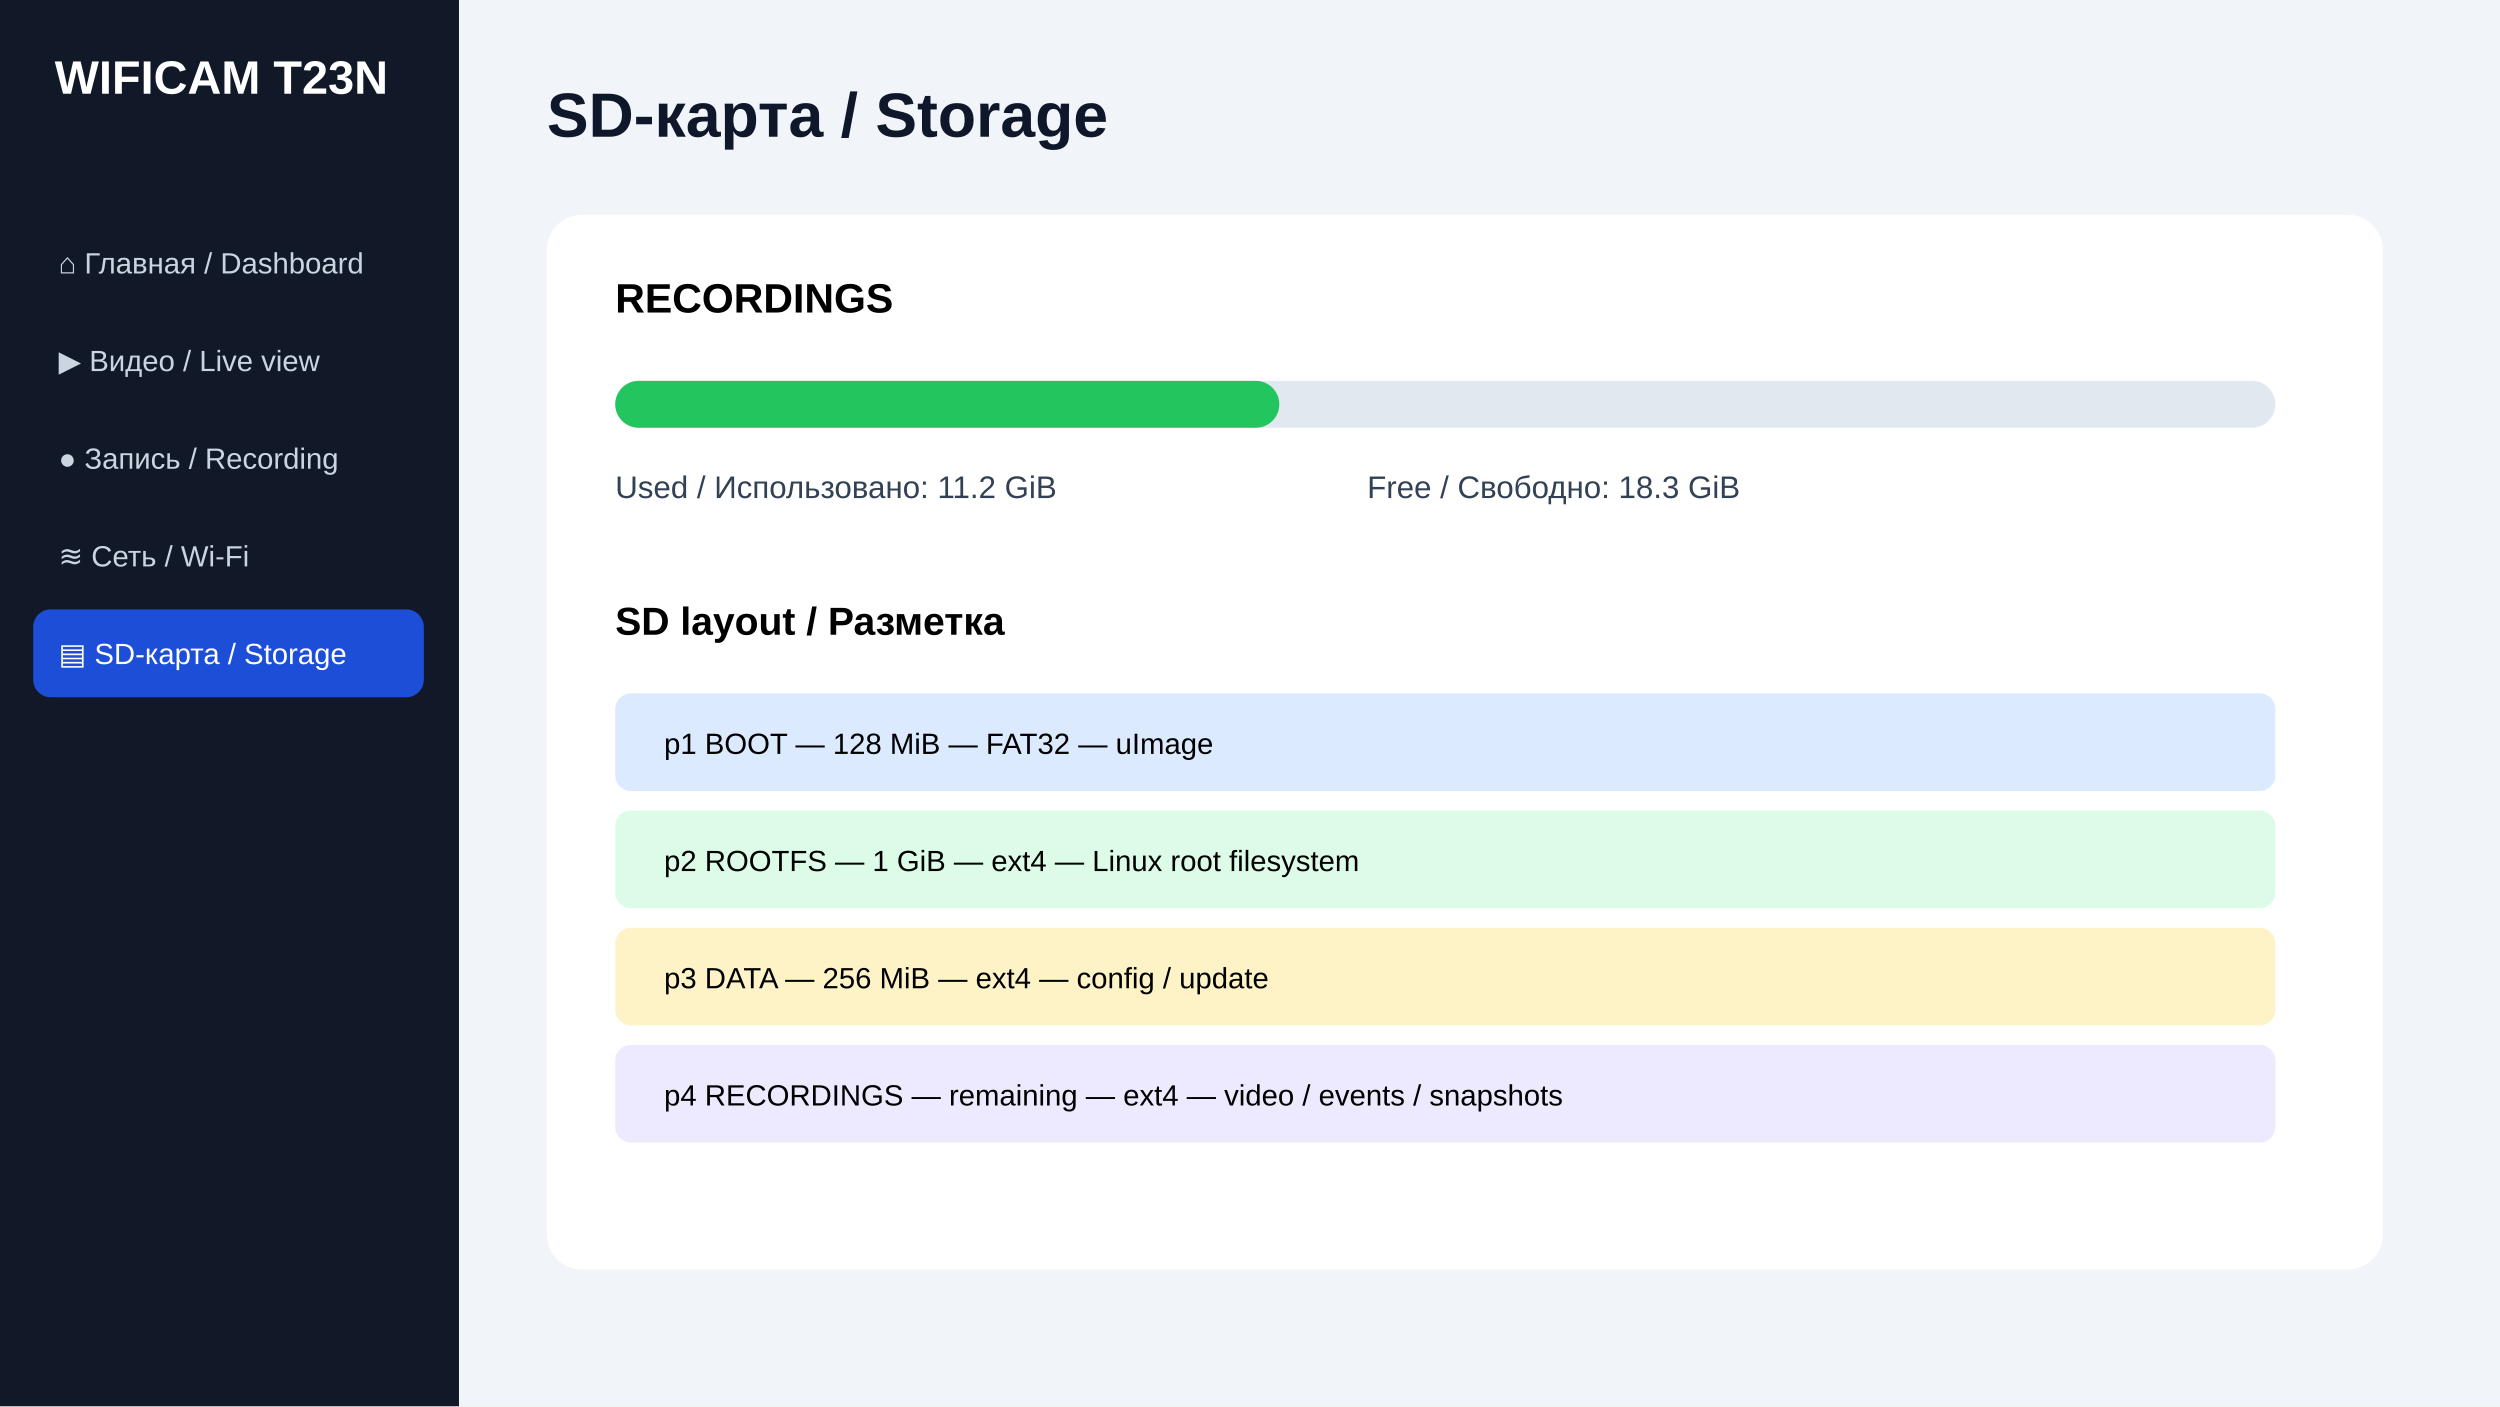
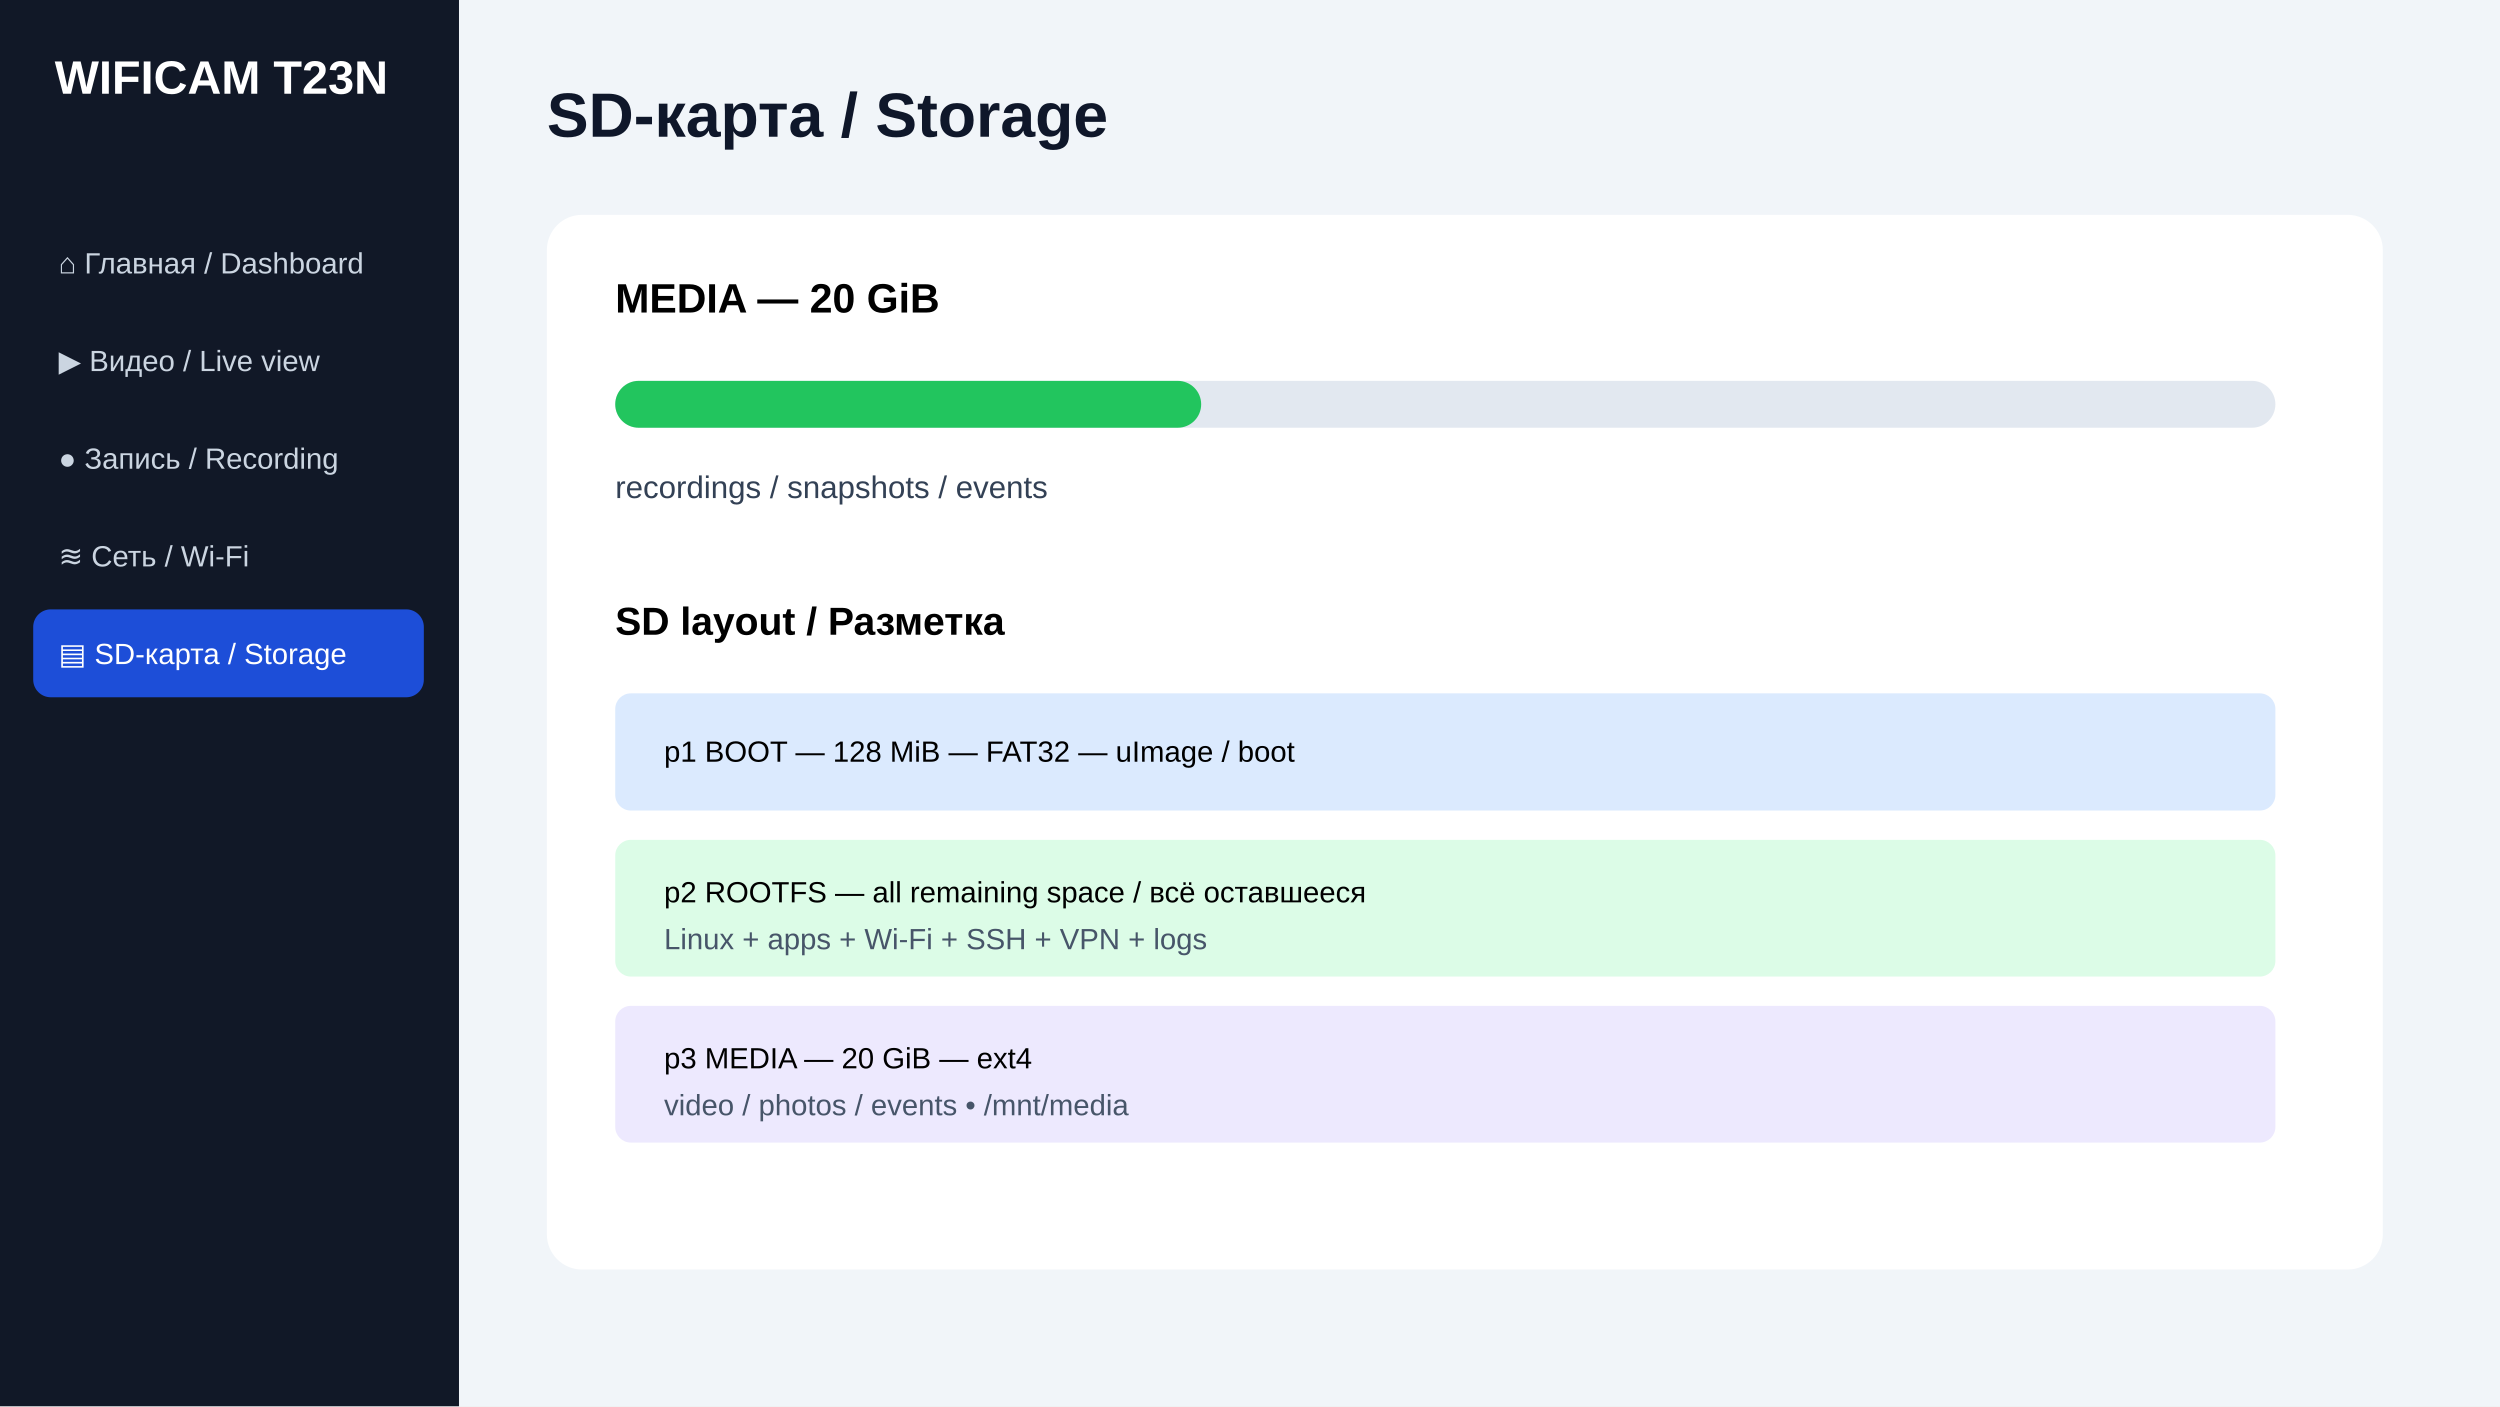
<svg xmlns="http://www.w3.org/2000/svg" width="1280" height="720">
  <rect width="1280" height="720" fill="#f1f5f9" />
  <rect width="235" height="720" fill="#111827" />
  <text x="28" y="48" font-family="Arial" font-size="24" font-weight="700" fill="white">WIFICAM T23N</text>
  <g font-family="Arial" font-size="15" fill="#cbd5e1">
    <text x="30" y="140">⌂ Главная / Dashboard</text>
    <text x="30" y="190">▶ Видео / Live view</text>
    <text x="30" y="240">● Запись / Recording</text>
    <text x="30" y="290">≋ Сеть / Wi‑Fi</text>
    <rect x="17" y="312" width="200" height="45" rx="9" fill="#1d4ed8" />
    <text x="30" y="340" fill="white">▤ SD-карта / Storage</text>
  </g>
  <text x="280" y="70" font-family="Arial" font-size="32" font-weight="700" fill="#0f172a">SD-карта / Storage</text>
  <rect x="280" y="110" width="940" height="540" rx="18" fill="white" />
-   <text x="315" y="160" font-family="Arial" font-size="21" font-weight="700">RECORDINGS</text>
+   <text x="315" y="160" font-family="Arial" font-size="21" font-weight="700">MEDIA — 20 GiB</text>
  <rect x="315" y="195" width="850" height="24" rx="12" fill="#e2e8f0" />
-   <rect x="315" y="195" width="340" height="24" rx="12" fill="#22c55e" />
-   <text x="315" y="255" font-family="Arial" font-size="16" fill="#334155">Used / Использовано: 11.2 GiB</text>
-   <text x="700" y="255" font-family="Arial" font-size="16" fill="#334155">Free / Свободно: 18.3 GiB</text>
+   <rect x="315" y="195" width="300" height="24" rx="12" fill="#22c55e" />
+   <text x="315" y="255" font-family="Arial" font-size="16" fill="#334155">recordings / snapshots / events</text>
  <text x="315" y="325" font-family="Arial" font-size="20" font-weight="700">SD layout / Разметка</text>
  <g font-family="Arial" font-size="15">
-     <rect x="315" y="355" width="850" height="50" rx="8" fill="#dbeafe" />
-     <text x="340" y="386">p1 BOOT — 128 MiB — FAT32 — uImage</text>
-     <rect x="315" y="415" width="850" height="50" rx="8" fill="#dcfce7" />
-     <text x="340" y="446">p2 ROOTFS — 1 GiB — ext4 — Linux root filesystem</text>
-     <rect x="315" y="475" width="850" height="50" rx="8" fill="#fef3c7" />
-     <text x="340" y="506">p3 DATA — 256 MiB — ext4 — config / update</text>
-     <rect x="315" y="535" width="850" height="50" rx="8" fill="#ede9fe" />
-     <text x="340" y="566">p4 RECORDINGS — remaining — ext4 — video / events / snapshots</text>
+     <rect x="315" y="355" width="850" height="60" rx="8" fill="#dbeafe" />
+     <text x="340" y="390">p1 BOOT — 128 MiB — FAT32 — uImage / boot</text>
+     <rect x="315" y="430" width="850" height="70" rx="8" fill="#dcfce7" />
+     <text x="340" y="462">p2 ROOTFS — all remaining space / всё оставшееся</text>
+     <text x="340" y="486" fill="#475569">Linux + apps + Wi‑Fi + SSH + VPN + logs</text>
+     <rect x="315" y="515" width="850" height="70" rx="8" fill="#ede9fe" />
+     <text x="340" y="547">p3 MEDIA — 20 GiB — ext4</text>
+     <text x="340" y="571" fill="#475569">video / photos / events • /mnt/media</text>
  </g>
</svg>
